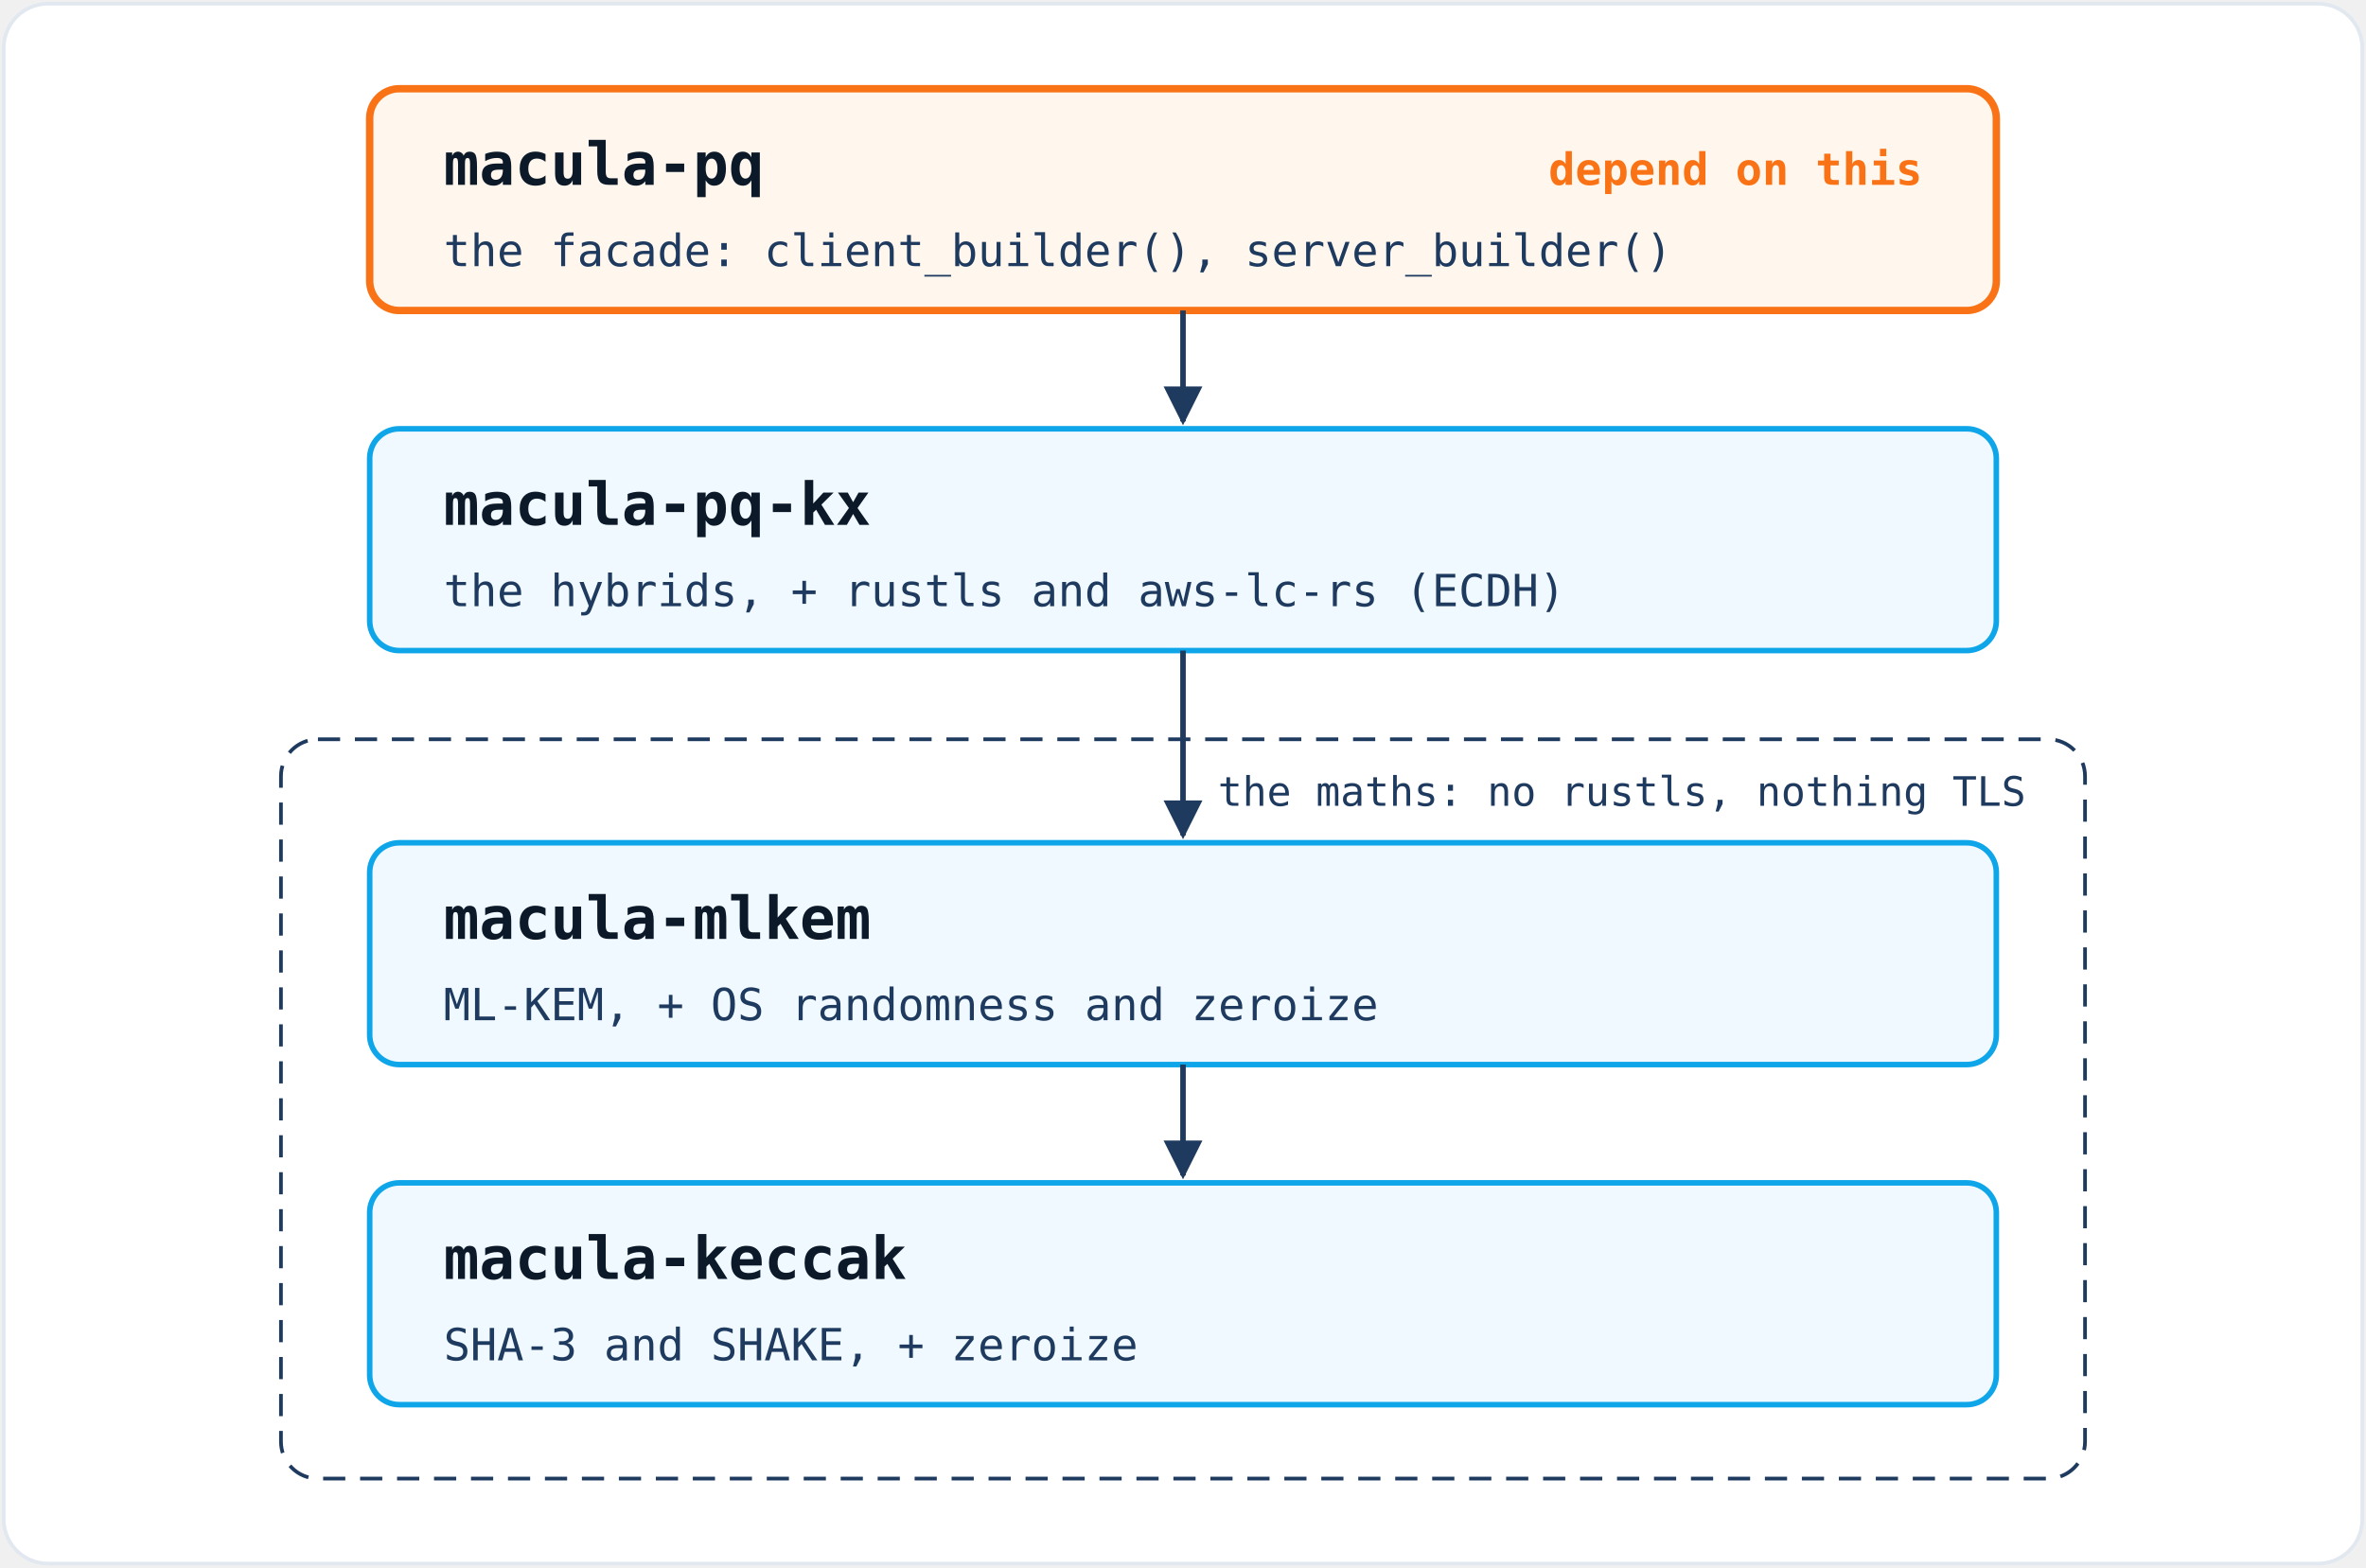
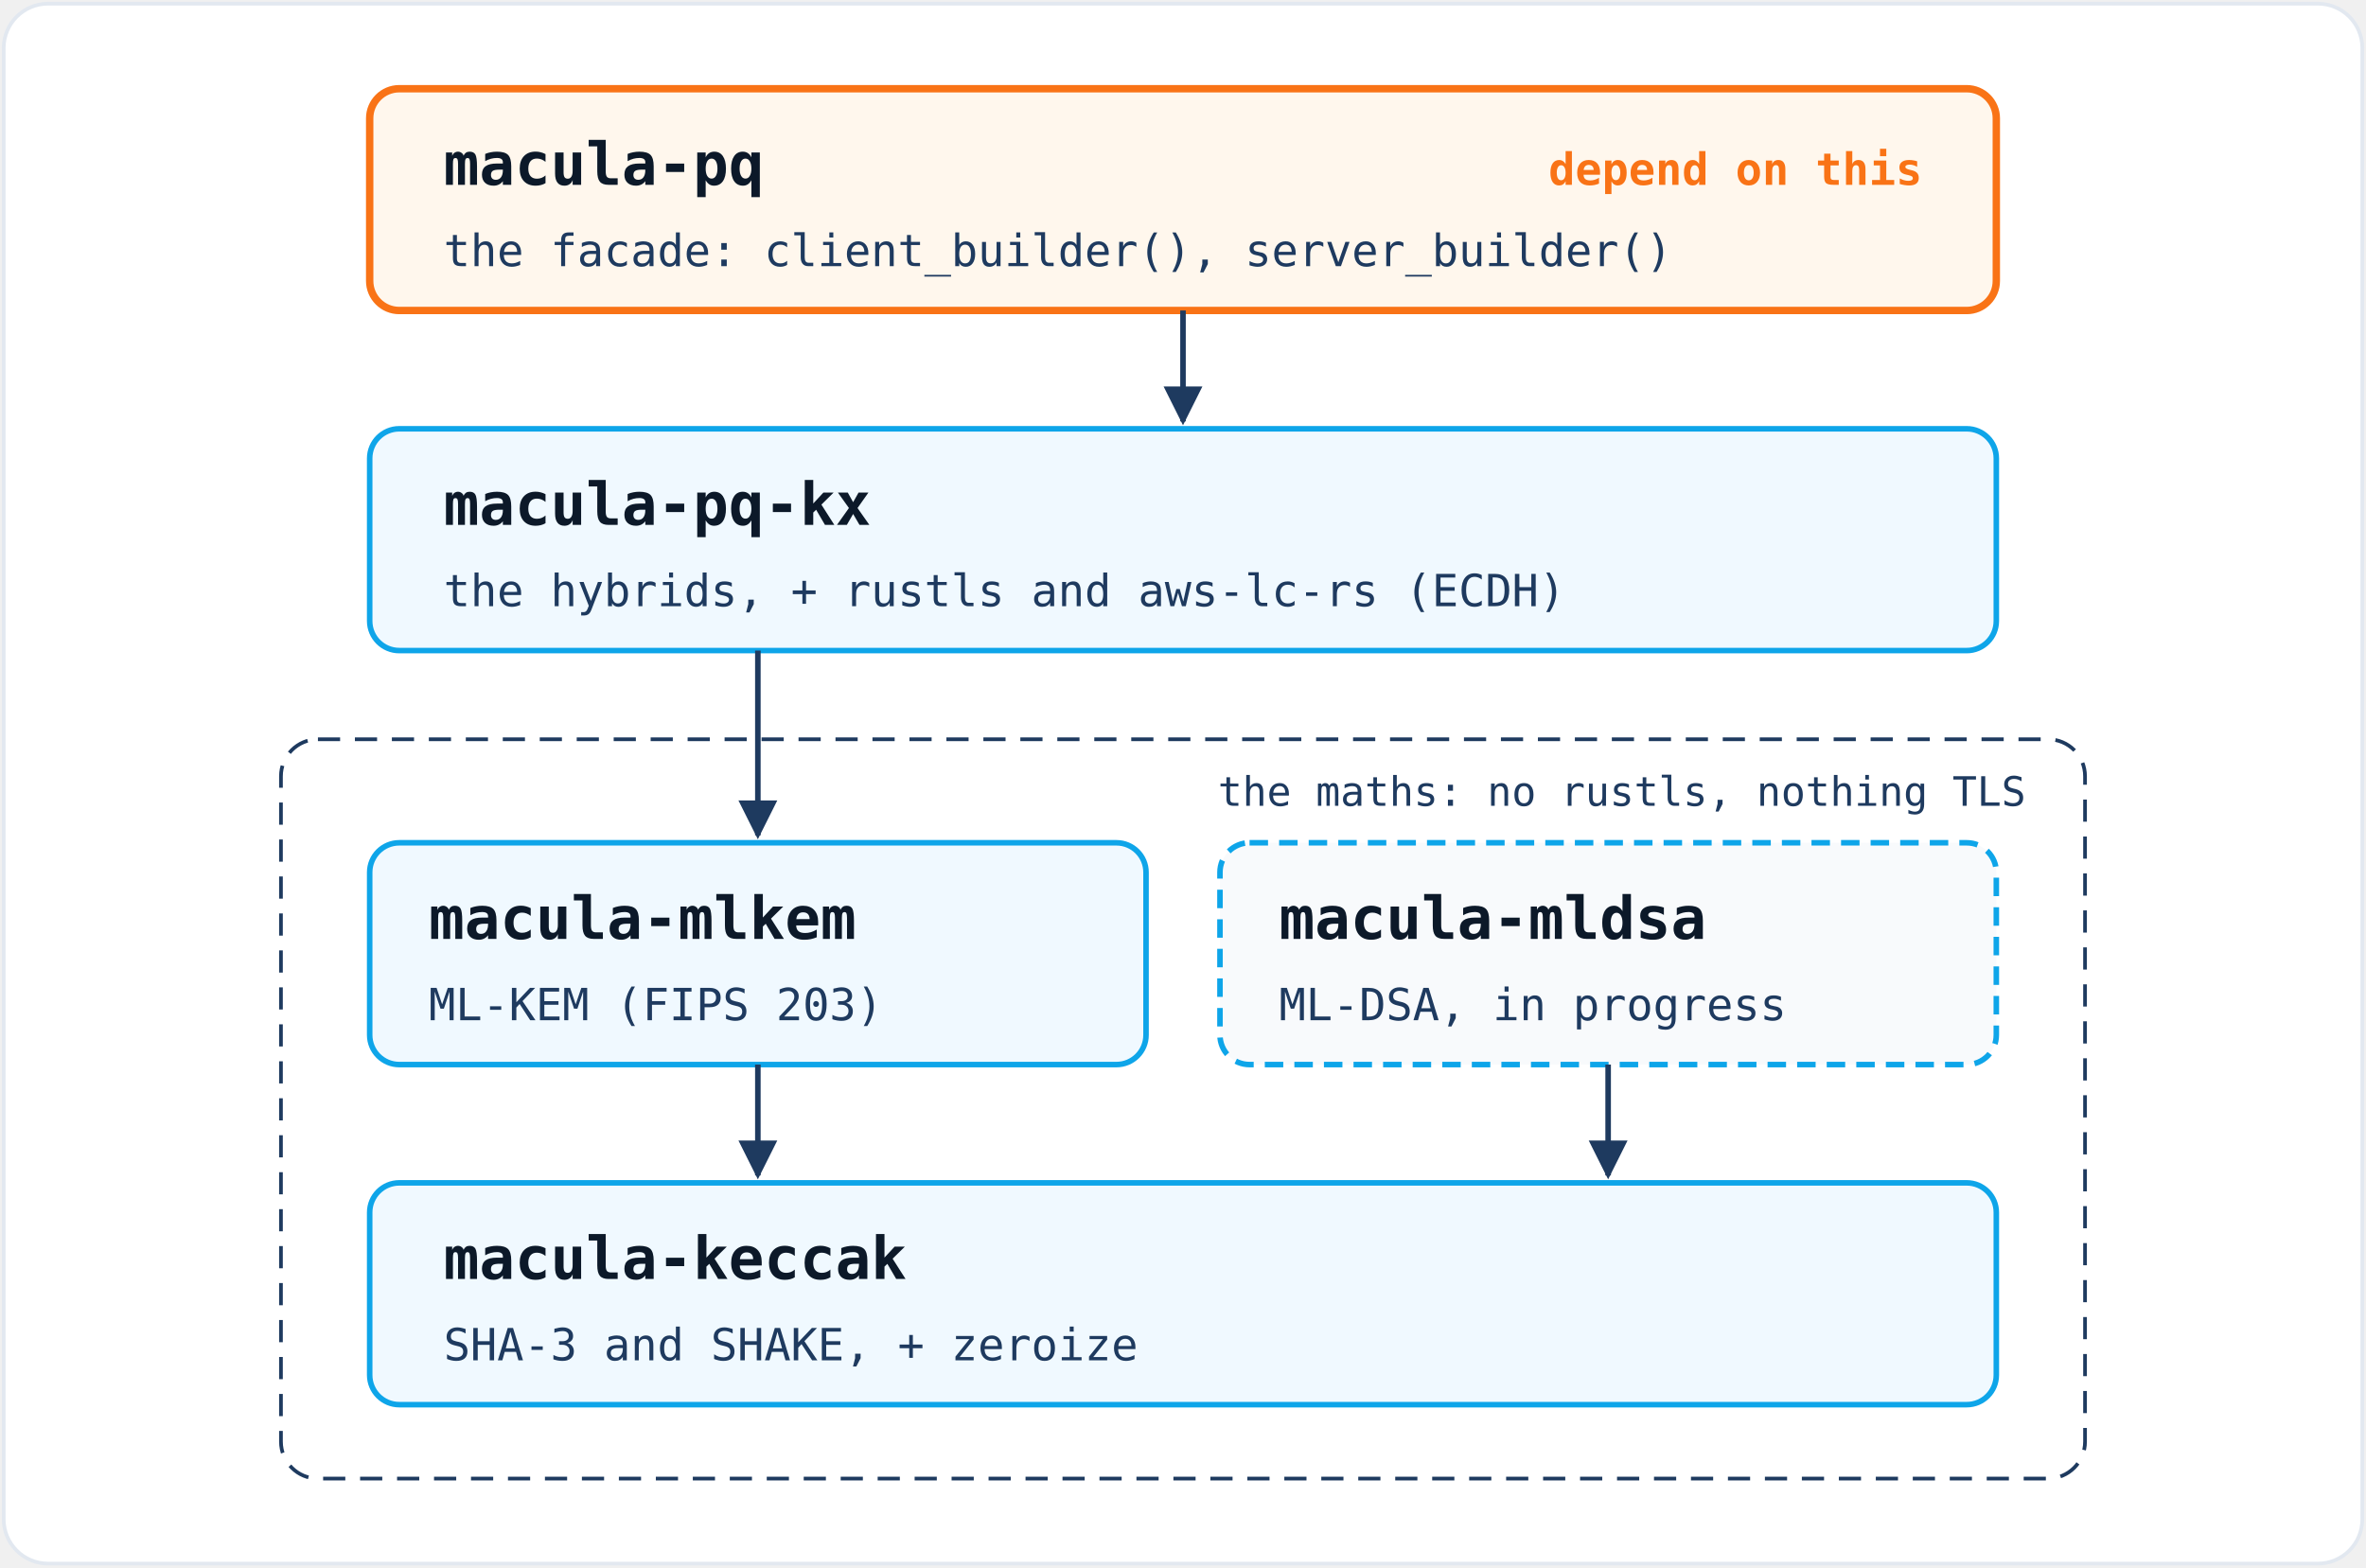
<svg xmlns="http://www.w3.org/2000/svg" width="640" height="424" viewBox="0 0 640 424" role="img" aria-labelledby="title desc">
  <defs>
    <marker id="arrow" viewBox="0 0 10 10" refX="9" refY="5" markerWidth="7" markerHeight="7" orient="auto">
      <path d="M0,0 L10,5 L0,10 z" fill="#1E3A5F" />
    </marker>
  </defs>
  <rect x="1" y="1" width="638" height="422" rx="12" fill="#FFFFFF" stroke="#E2E8F0" />
  <g font-family="'JetBrains Mono', 'Fira Code', 'SF Mono', Consolas, monospace">
    <rect x="100" y="24" width="440" height="60" rx="8" fill="#FFF7ED" stroke="#F97316" stroke-width="2" />
    <text x="120" y="50" font-size="16" font-weight="700" fill="#0C1929">macula-pq</text>
    <text x="520" y="50" font-size="12" font-weight="700" fill="#F97316" text-anchor="end">depend on this</text>
    <text x="120" y="72" font-size="12" fill="#1E3A5F">the facade: client_builder(), server_builder()</text>
    <line x1="320" y1="84" x2="320" y2="114" stroke="#1E3A5F" stroke-width="1.5" marker-end="url(#arrow)" />
    <rect x="100" y="116" width="440" height="60" rx="8" fill="#F0F9FF" stroke="#0EA5E9" stroke-width="1.5" />
    <text x="120" y="142" font-size="16" font-weight="700" fill="#0C1929">macula-pq-kx</text>
    <text x="120" y="164" font-size="12" fill="#1E3A5F">the hybrids, + rustls and aws-lc-rs (ECDH)</text>
-     <line x1="320" y1="176" x2="320" y2="226" stroke="#1E3A5F" stroke-width="1.5" marker-end="url(#arrow)" />
+     <line x1="205" y1="176" x2="205" y2="226" stroke="#1E3A5F" stroke-width="1.5" marker-end="url(#arrow)" />
    <rect x="76" y="200" width="488" height="200" rx="10" fill="none" stroke="#1E3A5F" stroke-width="1" stroke-dasharray="6 4" />
    <text x="548" y="218" font-size="11" fill="#1E3A5F" text-anchor="end">the maths: no rustls, nothing TLS</text>
-     <rect x="100" y="228" width="440" height="60" rx="8" fill="#F0F9FF" stroke="#0EA5E9" stroke-width="1.5" />
-     <text x="120" y="254" font-size="16" font-weight="700" fill="#0C1929">macula-mlkem</text>
-     <text x="120" y="276" font-size="12" fill="#1E3A5F">ML-KEM, + OS randomness and zeroize</text>
-     <line x1="320" y1="288" x2="320" y2="318" stroke="#1E3A5F" stroke-width="1.5" marker-end="url(#arrow)" />
+     <rect x="100" y="228" width="210" height="60" rx="8" fill="#F0F9FF" stroke="#0EA5E9" stroke-width="1.5" />
+     <text x="116" y="254" font-size="16" font-weight="700" fill="#0C1929">macula-mlkem</text>
+     <text x="116" y="276" font-size="12" fill="#1E3A5F">ML-KEM (FIPS 203)</text>
+     <rect x="330" y="228" width="210" height="60" rx="8" fill="#F8FAFC" stroke="#0EA5E9" stroke-width="1.5" stroke-dasharray="5 3" />
+     <text x="346" y="254" font-size="16" font-weight="700" fill="#0C1929">macula-mldsa</text>
+     <text x="346" y="276" font-size="12" fill="#1E3A5F">ML-DSA, in progress</text>
+     <line x1="205" y1="288" x2="205" y2="318" stroke="#1E3A5F" stroke-width="1.5" marker-end="url(#arrow)" />
+     <line x1="435" y1="288" x2="435" y2="318" stroke="#1E3A5F" stroke-width="1.5" marker-end="url(#arrow)" />
    <rect x="100" y="320" width="440" height="60" rx="8" fill="#F0F9FF" stroke="#0EA5E9" stroke-width="1.5" />
    <text x="120" y="346" font-size="16" font-weight="700" fill="#0C1929">macula-keccak</text>
    <text x="120" y="368" font-size="12" fill="#1E3A5F">SHA-3 and SHAKE, + zeroize</text>
  </g>
</svg>
